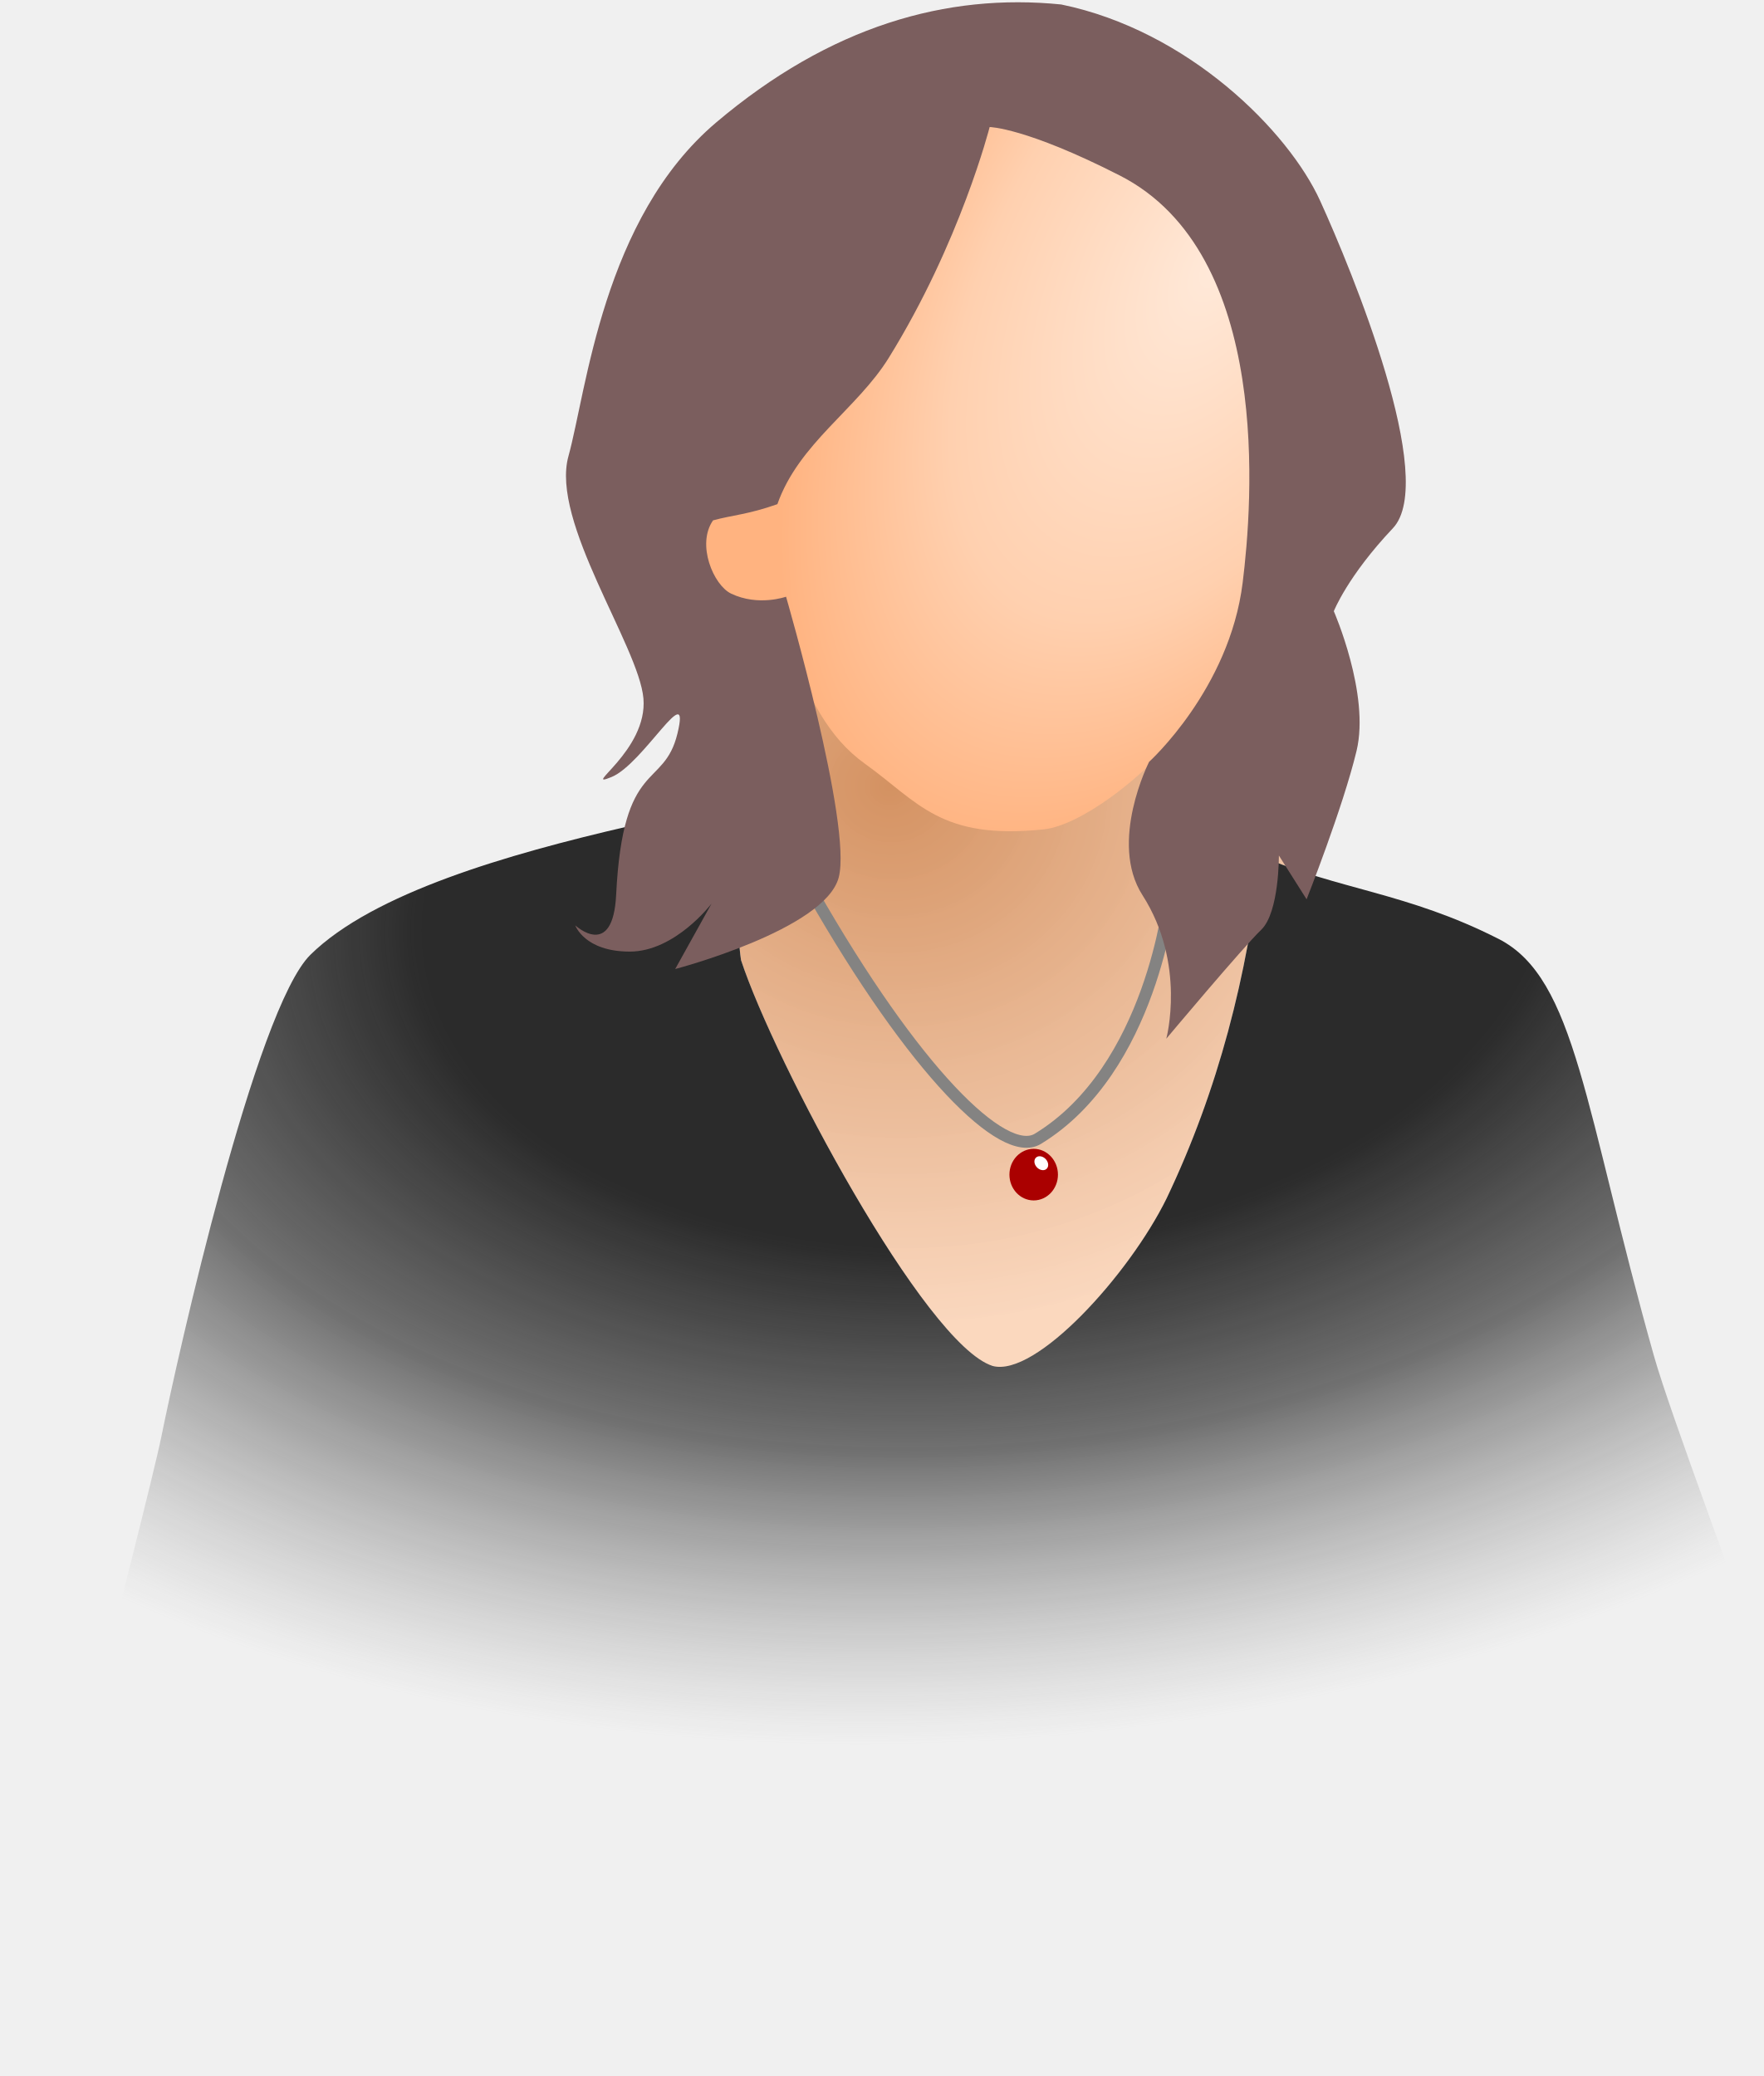
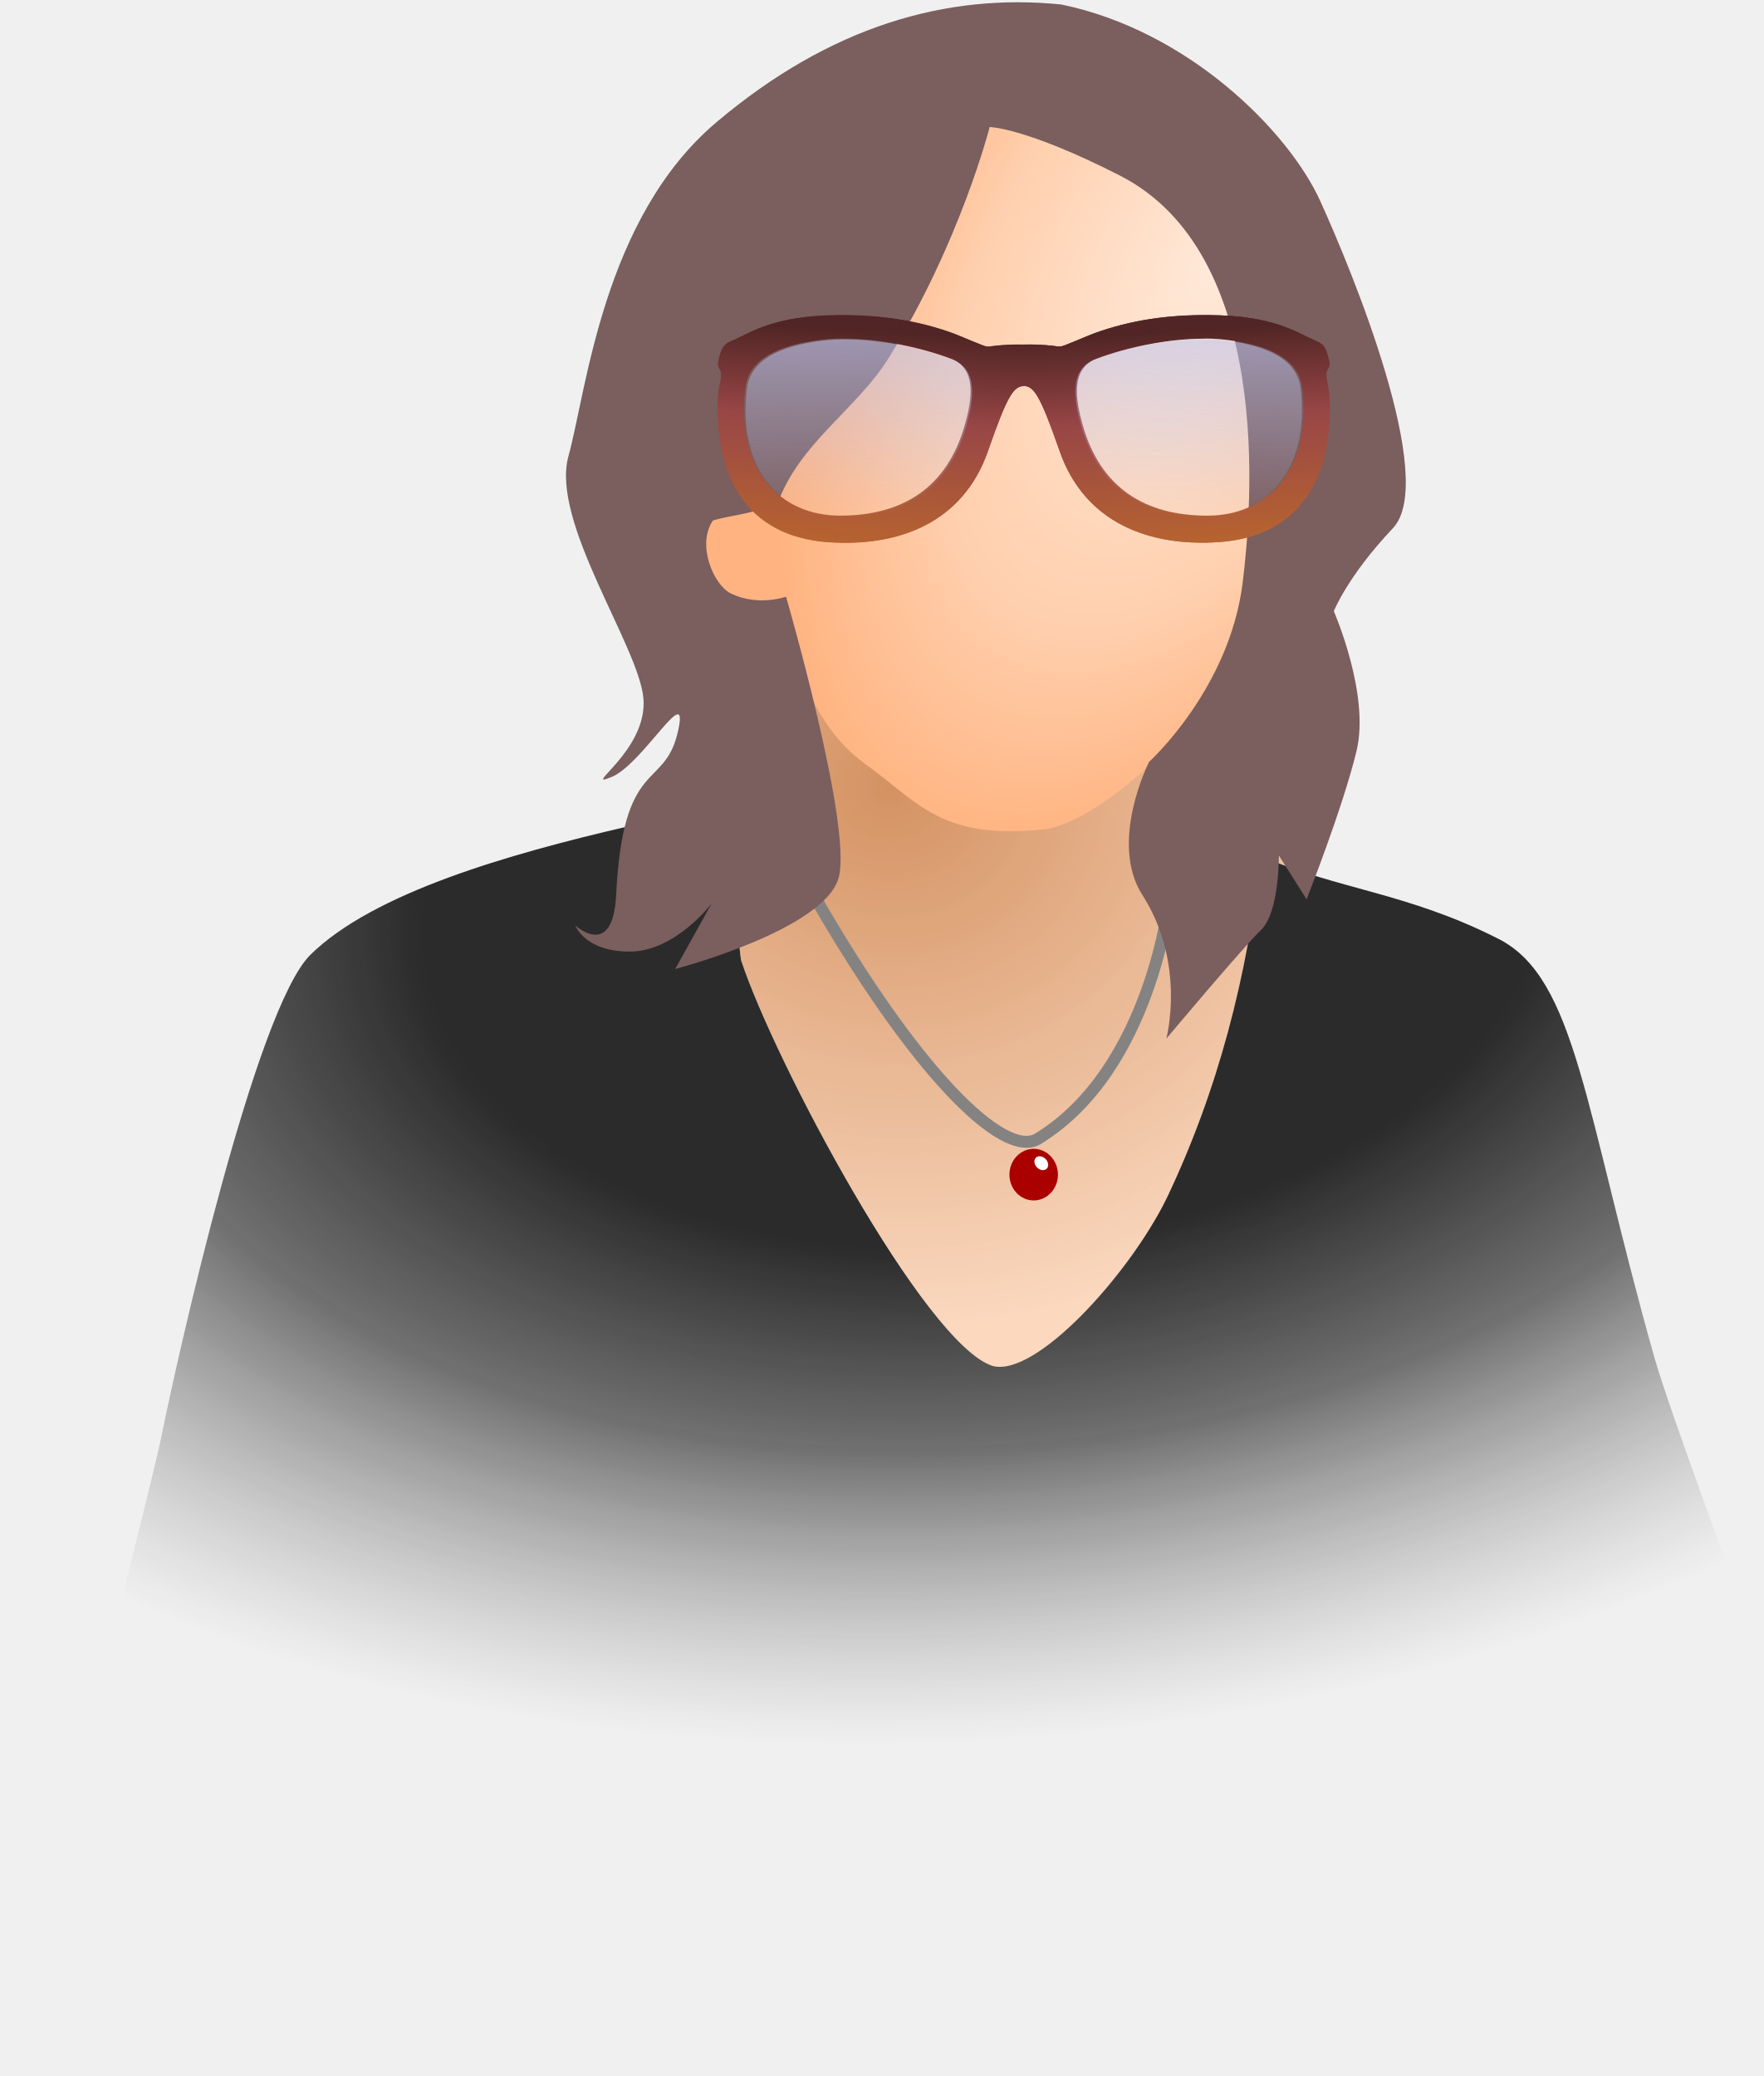
<svg xmlns="http://www.w3.org/2000/svg" xmlns:xlink="http://www.w3.org/1999/xlink" width="107" height="126" viewBox="0 0 28.31 33.337" version="1.1" id="svg2787">
  <defs id="defs2784">
+     <linearGradient id="linearGradient15">
+       <stop style="stop-color:#b9c2f1;stop-opacity:1;" offset="0" id="stop15" />
+       <stop style="stop-color:#b9c2f1;stop-opacity:0;" offset="1" id="stop16" />
+     </linearGradient>
    <linearGradient id="linearGradient2">
      <stop style="stop-color:#252525;stop-opacity:1;" offset="0" id="stop3" />
      <stop style="stop-color:#252525;stop-opacity:1;" offset="0.384" id="stop5" />
      <stop style="stop-color:#252525;stop-opacity:0.641;" offset="0.609" id="stop6" />
      <stop style="stop-color:#7c7c7c;stop-opacity:0;" offset="0.928" id="stop4" />
    </linearGradient>
    <linearGradient id="linearGradient1">
      <stop style="stop-color:#d49262;stop-opacity:1;" offset="0" id="stop1" />
      <stop style="stop-color:#fbd6bb;stop-opacity:0.943;" offset="1" id="stop2" />
    </linearGradient>
    <linearGradient id="linearGradient26559">
      <stop style="stop-color:#ffe9d9;stop-opacity:1;" offset="0" id="stop26555" />
      <stop style="stop-color:#ffd0af;stop-opacity:1;" offset="0.608" id="stop26563" />
      <stop style="stop-color:#ffb380;stop-opacity:1;" offset="1" id="stop26557" />
    </linearGradient>
    <radialGradient xlink:href="#linearGradient26559" id="radialGradient26561-8-4-3" cx="50.035" cy="10.592" fx="50.035" fy="10.592" r="5.772" gradientTransform="matrix(-0.8382475,1.557086,0.8732686,0.4340991,52.19925,-78.21515)" gradientUnits="userSpaceOnUse" />
    <mask maskUnits="userSpaceOnUse" id="mask10222">
      <circle style="fill:#ffffff;fill-opacity:1;fill-rule:evenodd;stroke-width:0.224" id="circle10224" cx="13.229" cy="14.817" r="11" />
    </mask>
    <radialGradient xlink:href="#linearGradient1" id="radialGradient2" cx="-13.077" cy="15.058" fx="-13.077" fy="15.058" r="5.211" gradientTransform="matrix(-0.3304745,1.612645,-1.746411,-0.3543168,36.25606,39.06761)" gradientUnits="userSpaceOnUse" />
    <radialGradient xlink:href="#linearGradient2" id="radialGradient4" cx="17.067" cy="14.527" fx="17.067" fy="14.527" r="11.899" gradientTransform="matrix(0.1125153,1.219185,-1.975855,0.1823464,42.61337,-9.04344)" gradientUnits="userSpaceOnUse" />
+     <linearGradient xlink:href="#linearGradient7" id="linearGradient18" gradientUnits="userSpaceOnUse" x1="-78.831" y1="-70.426" x2="-85.387" y2="-34.024" gradientTransform="matrix(0.08882218,-0.01084407,0.02590891,0.09290898,25.56818,11.17824)" />
+     <linearGradient id="linearGradient7">
+       <stop style="stop-color:#512525;stop-opacity:1;" offset="0" id="stop7" />
+       <stop style="stop-color:#994646;stop-opacity:0.992;" offset="0.425" id="stop9" />
+       <stop style="stop-color:#b76331;stop-opacity:0.991;" offset="1" id="stop8" />
+     </linearGradient>
+     <linearGradient xlink:href="#linearGradient7" id="linearGradient11" gradientUnits="userSpaceOnUse" gradientTransform="matrix(0.08882218,-0.01084407,0.02590891,0.09290898,25.56818,11.17375)" x1="-78.831" y1="-70.426" x2="-85.387" y2="-34.024" />
+     <linearGradient xlink:href="#linearGradient15" id="linearGradient16" x1="13.721" y1="5.472" x2="13.785" y2="8.472" gradientUnits="userSpaceOnUse" />
+     <linearGradient xlink:href="#linearGradient15" id="linearGradient16-6" x1="13.721" y1="5.472" x2="13.785" y2="8.472" gradientUnits="userSpaceOnUse" />
+     <linearGradient xlink:href="#linearGradient7" id="linearGradient20" gradientUnits="userSpaceOnUse" gradientTransform="matrix(0.08882218,-0.01084407,0.02590891,0.09290898,25.56818,11.17824)" x1="-78.831" y1="-70.426" x2="-85.387" y2="-34.024" />
+     <linearGradient xlink:href="#linearGradient7" id="linearGradient21" gradientUnits="userSpaceOnUse" gradientTransform="matrix(0.08882218,-0.01084407,0.02590891,0.09290898,25.56818,11.17824)" x1="-78.831" y1="-70.426" x2="-85.387" y2="-34.024" />
  </defs>
  <g id="layer1">
    <path id="path13238-1-2-5-8-1" style="fill:url(#radialGradient2);fill-opacity:1;stroke:#000000;stroke-width:0;stroke-linecap:butt;stroke-linejoin:miter;stroke-dasharray:none;stroke-opacity:1" d="m 12.543,10.854 c -0.051,0.007 -0.081,0.035 -0.076,0.094 0.025,0.306 0.638,1.892 -0.612,3.559 -0.002,0.349 0.007,0.676 0.043,0.914 0.532,1.62 2.951,6.171 4.04,6.517 0.689,0.186 2.186,-1.457 2.792,-2.688 0.831,-1.744 1.301,-3.589 1.514,-5.501 0.219,0.096 0.435,0.173 0.65,0.244 -0.145,-0.295 -0.49,-0.049 -0.873,-1.037 -0.314,-0.808 -0.749,-0.556 -1.377,-1.133 l 0.153,-0.513 c 0,0 -1.064,1.099 -1.342,1.376 -0.263,0.262 -1.031,0.434 -1.957,0.049 -1.05,-0.436 -1.77,-1.177 -1.946,-1.369 -0.143,-0.156 -0.786,-0.54 -1.008,-0.511 z" />
    <path style="fill:url(#radialGradient26561-8-4-3);fill-opacity:1;stroke:#000000;stroke-width:0;stroke-linecap:butt;stroke-linejoin:miter;stroke-dasharray:none;stroke-opacity:1" d="m 19.017,3.034 c 0.569,0.815 1.06,2.322 1.102,3.991 0.043,1.713 -0.05,3.269 -1.225,4.776 -0.556,0.713 -1.564,1.458 -2.134,1.517 -1.665,0.175 -2.016,-0.44 -2.869,-1.051 -0.601,-0.431 -0.88,-1.041 -1.265,-1.927 -0.09,-0.208 -0.146,-0.219 -0.236,-0.442 -0.037,-0.091 -0.061,-0.068 -0.371,-0.03 -0.192,0.023 -1.235,-1.27 -1.309,-1.647 -0.05,-0.257 1.638,-0.247 1.685,-0.386 0.498,-1.494 1.079,-1.182 1.222,-1.93 0.142,-0.747 1.031,-3.116 2.144,-3.948 1.389,0.128 2.332,0.261 3.256,1.076 z" id="path12892-7-4-9-0-9" />
    <path id="path3866-5-8-8-7" mask="none" style="fill:url(#radialGradient4);fill-opacity:0.973;stroke:#000000;stroke-width:0;stroke-linecap:butt;stroke-linejoin:miter;stroke-dasharray:none;stroke-opacity:0" d="m 11.966,12.446 c 0,0 -0.2,0.435 -1.897,0.828 -1.906,0.442 -4.075,1.064 -5.084,2.057 -0.883,0.869 -2.134,6.45 -2.387,7.705 -0.132,0.657 -0.814,3.277 -0.976,3.979 -1.739,7.545 29.064,8 26.564,-0.543 -0.219,-0.75 -1.361,-3.745 -1.631,-4.702 -1.116,-3.96 -1.247,-6.057 -2.492,-6.692 -1.463,-0.745 -2.591,-0.795 -3.819,-1.332 -0.213,1.912 -0.682,3.757 -1.514,5.501 -0.606,1.231 -2.103,2.874 -2.792,2.688 -1.089,-0.346 -3.508,-4.897 -4.04,-6.517 -0.133,-0.881 0.068,-2.974 0.068,-2.974 z" />
    <path style="fill:none;stroke:#848382;stroke-width:0.191;stroke-linecap:round;stroke-linejoin:miter;stroke-dasharray:none;stroke-opacity:1" d="m 18.782,14.398 c 0,0 -0.285,2.775 -2.119,3.89 -0.55,0.334 -1.983,-1.086 -3.624,-3.96" id="path27717-0-1-6" />
    <path style="fill:#7b5e5e;fill-opacity:1;stroke:#000000;stroke-width:0;stroke-linecap:butt;stroke-linejoin:miter;stroke-dasharray:none;stroke-opacity:1" d="m 17.04,0.072 c 2.042,0.421 3.647,2.033 4.157,3.154 0.511,1.121 1.896,4.486 1.167,5.257 -0.729,0.771 -0.948,1.332 -0.948,1.332 0,0 0.584,1.332 0.365,2.243 -0.219,0.911 -0.802,2.383 -0.802,2.383 l -0.445,-0.703 c 0,0 0.007,0.913 -0.284,1.193 -0.292,0.28 -1.524,1.749 -1.524,1.749 0,0 0.326,-1.2 -0.382,-2.305 -0.548,-0.854 0.106,-2.141 0.106,-2.141 0,0 1.29,-1.167 1.502,-2.874 0.157,-1.26 0.486,-5.287 -1.971,-6.541 -1.514,-0.773 -2.091,-0.779 -2.091,-0.779 0,0 -0.47,1.851 -1.621,3.708 -0.509,0.821 -1.445,1.374 -1.787,2.348 -0.468,0.166 -0.727,0.176 -1.033,0.26 -0.27,0.386 0.007,1.04 0.289,1.176 0.438,0.21 0.883,0.05 0.883,0.05 0,0 1.065,3.666 0.846,4.507 -0.219,0.841 -2.626,1.472 -2.626,1.472 l 0.584,-1.051 c 0,0 -0.584,0.771 -1.313,0.771 -0.729,0 -0.875,-0.421 -0.875,-0.421 0,0 0.604,0.562 0.656,-0.491 0.109,-2.208 0.766,-1.682 0.985,-2.593 0.219,-0.911 -0.547,0.491 -1.058,0.701 -0.511,0.21 0.584,-0.421 0.511,-1.262 C 10.257,10.375 8.835,8.377 9.127,7.326 9.418,6.275 9.679,3.506 11.502,1.964 13.326,0.422 15.193,-0.115 17.04,0.072 Z" id="path26059-6-5-7" />
    <g id="g27721-2-8-1" transform="matrix(-0.7293479,0,0,0.7008505,57.45005,-1.361196)" style="stroke-width:1.009">
      <ellipse style="fill:#aa0000;fill-opacity:1;fill-rule:evenodd;stroke-width:0.267" id="path11936-3-7-4-3-1" cx="56.013" cy="28.856" rx="0.534" ry="0.591" />
      <ellipse style="fill:#ffffff;fill-rule:evenodd;stroke-width:0.267" id="path12898-2-3-7-8-0" cx="61.474" cy="-12.193" rx="0.135" ry="0.174" transform="matrix(0.7845642,0.6200476,-0.6245485,0.780986,0,0)" />
    </g>
+     <g id="g16">
+       <path id="path1-1" style="fill:url(#linearGradient18);fill-opacity:1;stroke:#777777;stroke-width:0;stroke-linecap:round" d="M 13.461 5.064 C 12.423 5.072 12.061 5.343 11.783 5.462 C 11.636 5.524 11.589 5.549 11.534 5.801 C 11.51 5.913 11.578 5.924 11.579 6.005 C 11.58 6.087 11.574 6.1 11.557 6.182 C 11.531 6.307 11.509 6.484 11.535 6.834 C 11.624 8.037 12.291 8.633 13.289 8.707 C 14.411 8.79 15.459 8.406 15.863 7.246 C 16.176 6.345 16.275 6.203 16.443 6.2 L 16.411 5.537 C 16.279 5.533 16.126 5.537 15.95 5.559 C 15.916 5.564 15.89 5.572 15.842 5.568 C 15.794 5.563 15.424 5.399 15.313 5.359 C 14.718 5.142 14.119 5.059 13.461 5.064 z M 13.526 5.392 C 14.136 5.39 14.823 5.539 15.315 5.725 C 15.773 5.891 15.66 6.447 15.554 6.825 C 15.259 7.872 14.518 8.338 13.473 8.336 C 12.494 8.334 11.745 7.589 11.904 6.22 C 11.96 5.73 12.454 5.508 13.14 5.417 C 13.226 5.406 13.314 5.399 13.405 5.395 C 13.445 5.393 13.486 5.393 13.526 5.392 z " />
+       <path id="path1-1-6" style="fill:url(#linearGradient11);fill-opacity:1;stroke:#777777;stroke-width:0;stroke-linecap:round" d="m 13.461,5.059 c -1.038,0.008 -1.4,0.279 -1.678,0.398 -0.147,0.063 -0.193,0.088 -0.249,0.34 -0.025,0.112 0.044,0.123 0.045,0.204 0.001,0.081 -0.006,0.095 -0.022,0.176 -0.026,0.125 -0.048,0.302 -0.022,0.653 0.089,1.203 0.756,1.799 1.754,1.873 1.122,0.083 2.169,-0.301 2.573,-1.461 0.314,-0.901 0.413,-1.042 0.581,-1.046 V 5.533 c -0.133,-0.004 -0.317,3.094e-4 -0.493,0.022 -0.035,0.004 -0.06,0.013 -0.109,0.008 -0.048,-0.004 -0.418,-0.168 -0.529,-0.209 -0.595,-0.217 -1.195,-0.3 -1.853,-0.295 z m 0.073,0.379 c 0.589,-0.002 1.254,0.142 1.729,0.321 0.442,0.16 0.332,0.697 0.229,1.062 -0.285,1.011 -1,1.461 -2.01,1.459 -0.946,-0.002 -1.669,-0.721 -1.516,-2.044 0.055,-0.473 0.531,-0.688 1.194,-0.776 0.083,-0.011 0.169,-0.018 0.257,-0.022 0.039,-0.001 0.077,-0.002 0.116,-0.002 z" />
+       <path style="fill:url(#linearGradient16);fill-opacity:1;stroke:#777777;stroke-width:0;stroke-linecap:round;opacity:0.55" d="m 13.442,5.453 c 0.616,-0.024 1.338,0.127 1.845,0.319 0.442,0.16 0.333,0.697 0.23,1.062 -0.285,1.011 -1,1.461 -2.01,1.459 -0.946,-0.002 -1.669,-0.721 -1.516,-2.044 0.055,-0.473 0.531,-0.689 1.194,-0.776 0.083,-0.011 0.169,-0.018 0.257,-0.021 z" id="path6" />
+     </g>
+     <g id="g16-7" transform="matrix(-1,0,0,1,32.87529,-0.00449179)">
+       <path id="path1-1-9" style="fill:url(#linearGradient20);fill-opacity:1;stroke:#777777;stroke-width:0;stroke-linecap:round" d="m 13.461,5.064 c -1.038,0.008 -1.4,0.279 -1.678,0.398 -0.147,0.063 -0.193,0.088 -0.249,0.34 -0.025,0.112 0.044,0.123 0.045,0.204 0.001,0.081 -0.006,0.095 -0.022,0.176 -0.026,0.125 -0.048,0.302 -0.022,0.653 0.089,1.203 0.756,1.799 1.754,1.873 1.122,0.083 2.169,-0.301 2.573,-1.461 0.314,-0.901 0.413,-1.042 0.581,-1.046 l -0.032,-0.662 c -0.133,-0.004 -0.285,3.094e-4 -0.461,0.022 -0.035,0.004 -0.06,0.013 -0.109,0.008 -0.048,-0.004 -0.418,-0.168 -0.529,-0.209 -0.595,-0.217 -1.195,-0.3 -1.853,-0.295 z m 0.066,0.329 c 0.61,-0.002 1.297,0.147 1.789,0.333 0.458,0.166 0.345,0.722 0.238,1.1 -0.295,1.047 -1.035,1.512 -2.08,1.511 -0.979,-0.002 -1.728,-0.747 -1.569,-2.116 0.057,-0.49 0.55,-0.713 1.236,-0.803 0.086,-0.011 0.174,-0.019 0.266,-0.022 0.04,-0.002 0.08,-0.002 0.121,-0.003 z" />
+       <path id="path1-1-6-8" style="fill:url(#linearGradient21);fill-opacity:1;stroke:#777777;stroke-width:0;stroke-linecap:round" d="m 13.461,5.064 c -1.038,0.008 -1.4,0.279 -1.678,0.398 -0.147,0.063 -0.193,0.088 -0.249,0.34 -0.025,0.112 0.044,0.123 0.045,0.204 0.001,0.081 -0.006,0.095 -0.022,0.176 -0.026,0.125 -0.048,0.302 -0.022,0.653 0.089,1.203 0.756,1.799 1.754,1.873 1.122,0.083 2.169,-0.301 2.573,-1.461 0.314,-0.901 0.413,-1.042 0.581,-1.046 V 5.537 c -0.133,-0.004 -0.317,3.094e-4 -0.493,0.022 -0.035,0.004 -0.06,0.013 -0.109,0.008 -0.048,-0.004 -0.418,-0.168 -0.529,-0.209 -0.595,-0.217 -1.195,-0.3 -1.853,-0.295 z m 0.073,0.379 c 0.589,-0.002 1.254,0.142 1.729,0.321 0.442,0.16 0.332,0.697 0.229,1.062 -0.285,1.011 -1,1.461 -2.01,1.459 -0.946,-0.002 -1.669,-0.721 -1.516,-2.044 0.055,-0.473 0.531,-0.688 1.194,-0.776 0.083,-0.011 0.169,-0.018 0.257,-0.022 0.039,-0.001 0.077,-0.002 0.116,-0.002 z" />
+       <path style="opacity:0.55;fill:url(#linearGradient16-6);fill-opacity:1;stroke:#777777;stroke-width:0;stroke-linecap:round" d="m 13.442,5.453 c 0.616,-0.024 1.338,0.127 1.845,0.319 0.442,0.16 0.333,0.697 0.23,1.062 -0.285,1.011 -1,1.461 -2.01,1.459 -0.946,-0.002 -1.669,-0.721 -1.516,-2.044 0.055,-0.473 0.531,-0.689 1.194,-0.776 0.083,-0.011 0.169,-0.018 0.257,-0.021 z" id="path6-0" />
+     </g>
  </g>
</svg>
